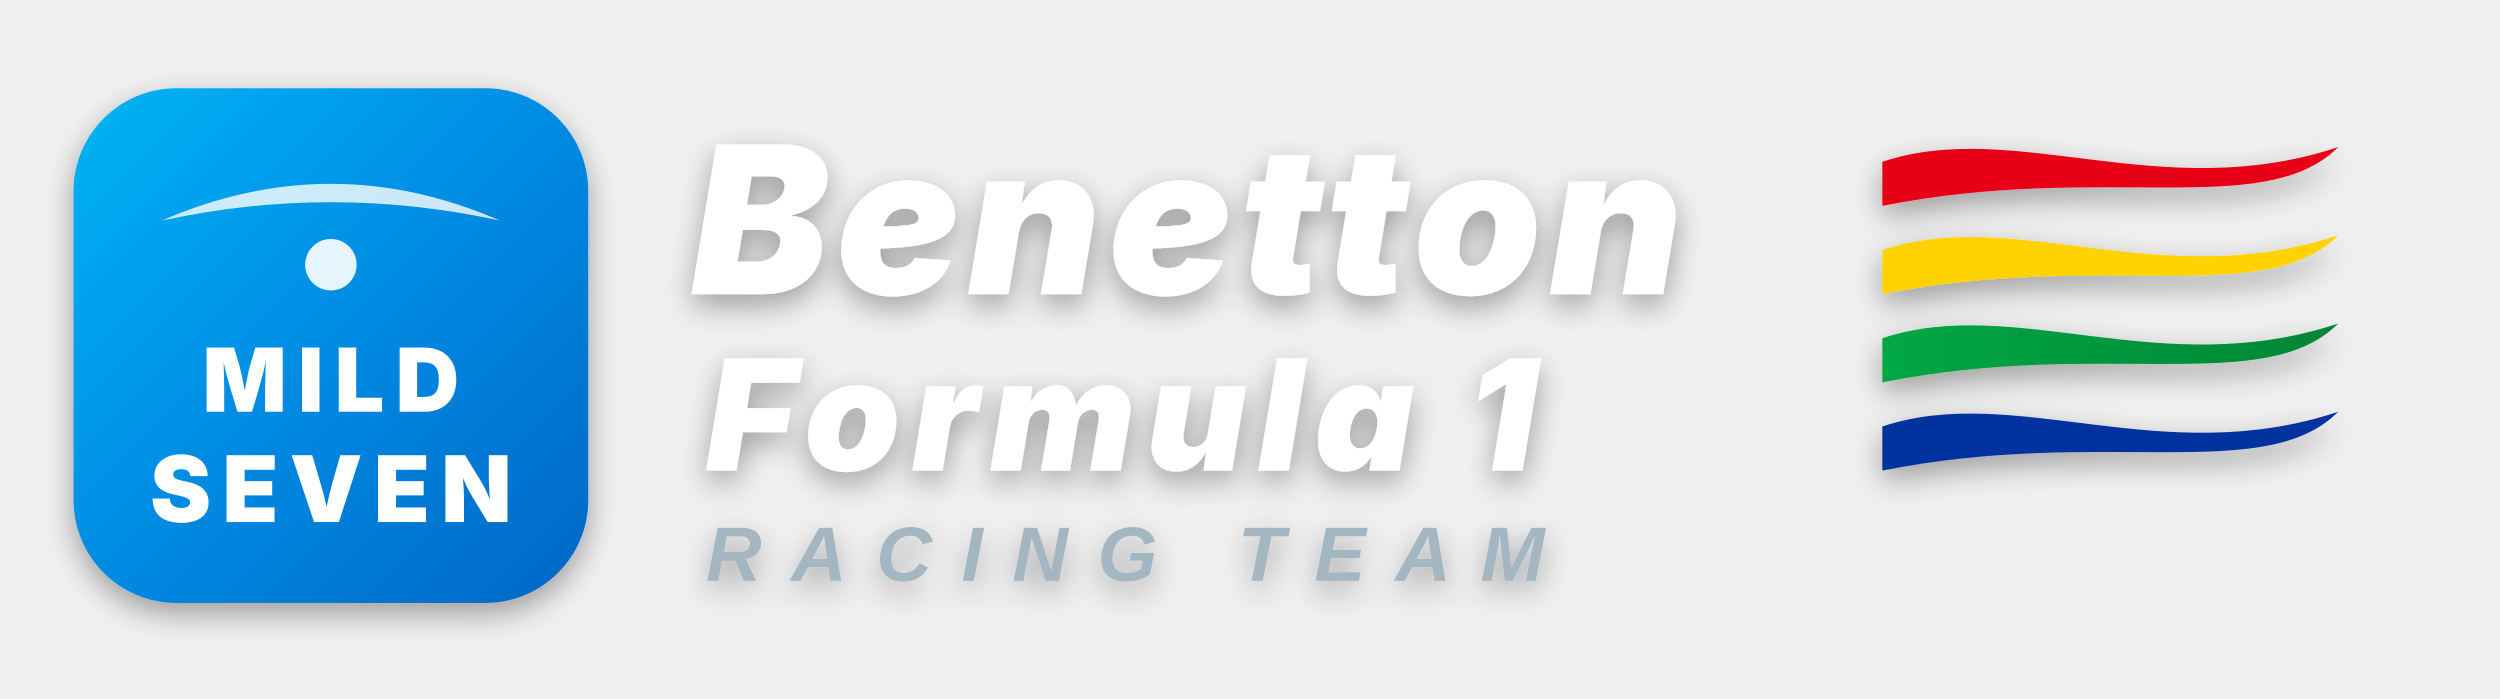
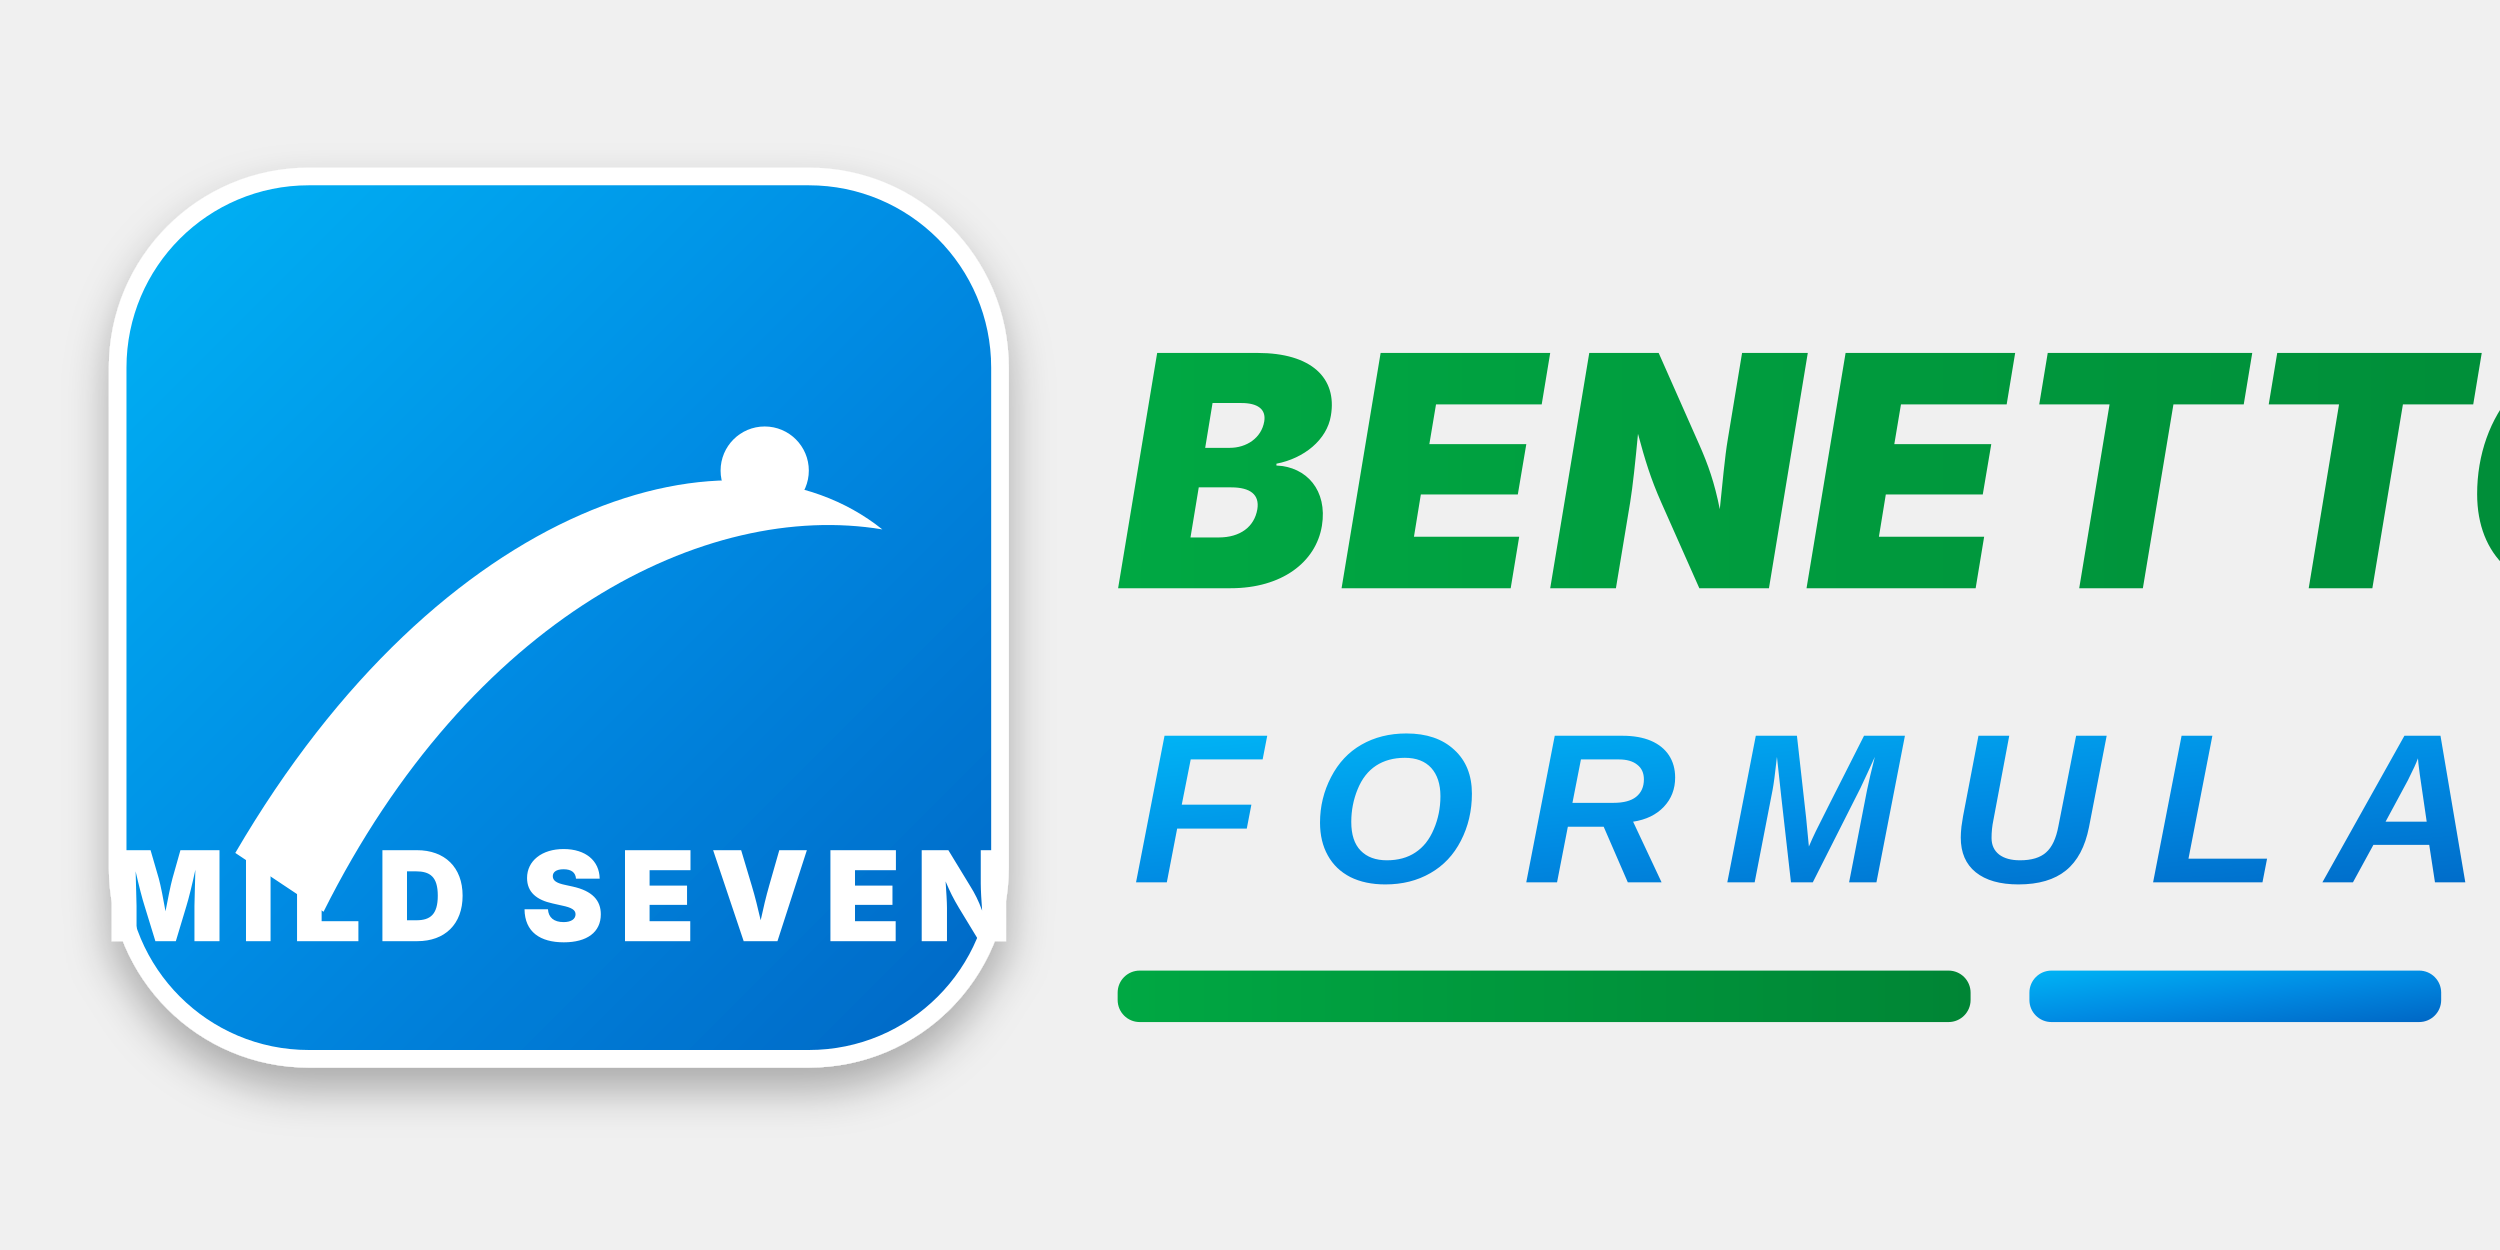
- <svg xmlns="http://www.w3.org/2000/svg" viewBox="0 0 340 95" width="100%" height="100%">
+ <svg xmlns="http://www.w3.org/2000/svg" viewBox="0 0 170 85" width="170" height="85">
  <defs>
-     <linearGradient id="mildSevenBlue" x1="0%" y1="0%" x2="100%" y2="100%">
+     <linearGradient id="msBlue" x1="0%" y1="0%" x2="100%" y2="100%">
      <stop offset="0%" stop-color="#00B4F5" />
      <stop offset="50%" stop-color="#008BE3" />
      <stop offset="100%" stop-color="#0066C4" />
    </linearGradient>
-     <linearGradient id="benettonGreen" x1="0%" y1="0%" x2="100%" y2="0%">
+     <linearGradient id="benGreen" x1="0%" y1="0%" x2="100%" y2="0%">
      <stop offset="0%" stop-color="#00A843" />
      <stop offset="100%" stop-color="#008535" />
    </linearGradient>
-     <filter id="benettonGlow" x="-10%" y="-10%" width="120%" height="120%">
-       <feDropShadow dx="0" dy="1.5" stdDeviation="2" flood-color="#000000" flood-opacity="0.35" />
+     <filter id="msDrop" x="-10%" y="-10%" width="120%" height="120%">
+       <feDropShadow dx="0" dy="1.5" stdDeviation="1.5" flood-color="#000000" flood-opacity="0.3" />
    </filter>
  </defs>
-   <g transform="translate(10, 12)" filter="url(#benettonGlow)">
-     <rect x="0" y="0" width="70" height="70" rx="14" fill="url(#mildSevenBlue)" />
-     <path d="M 12 18 Q 35 8 58 18 Q 35 13 12 18 Z" fill="#FFFFFF" opacity="0.8" />
-     <circle cx="35" cy="24" r="3.5" fill="#FFFFFF" opacity="0.9" />
-     <text x="35" y="44" font-family="'Titillium Web', system-ui, -apple-system, Arial Black, sans-serif" font-size="12" font-weight="900" fill="#FFFFFF" text-anchor="middle" letter-spacing="1.5">MILD</text>
-     <text x="35" y="59" font-family="'Titillium Web', system-ui, -apple-system, Arial Black, sans-serif" font-size="12.5" font-weight="900" fill="#FFFFFF" text-anchor="middle" letter-spacing="1.5">SEVEN</text>
+   <g transform="translate(8, 12)" filter="url(#msDrop)">
+     <rect x="0" y="0" width="60" height="60" rx="13" fill="url(#msBlue)" stroke="#FFFFFF" stroke-width="1.2" />
+     <path d="M 8 46 C 22 22 42 16 52 24 C 40 22 24 30 14 50 Z" fill="#FFFFFF" />
+     <circle cx="44" cy="20" r="3" fill="#FFFFFF" />
+     <text x="30" y="52" font-family="'Titillium Web', system-ui, -apple-system, sans-serif" font-size="8.5" font-weight="900" fill="#FFFFFF" text-anchor="middle" letter-spacing="1">MILD SEVEN</text>
  </g>
-   <g transform="translate(94, 6)" filter="url(#benettonGlow)">
-     <text x="0" y="34" font-family="'Titillium Web', system-ui, -apple-system, 'Segoe UI', Arial Black, sans-serif" font-size="28" font-weight="900" font-style="italic" fill="#FFFFFF" letter-spacing="1">Benetton</text>
-     <text x="2" y="58" font-family="'Titillium Web', system-ui, -apple-system, 'Segoe UI', Arial Black, sans-serif" font-size="21" font-weight="900" font-style="italic" fill="#FFFFFF" letter-spacing="1.5">Formula 1</text>
-     <text x="2" y="73" font-family="'Titillium Web', system-ui, -apple-system, 'Segoe UI', Arial, sans-serif" font-size="10.5" font-weight="800" font-style="italic" fill="#A4B6C2" letter-spacing="4">RACING TEAM</text>
-     <g transform="translate(162, 10)">
-       <path d="M 0 6 C 18 0 38 12 62 4 C 52 14 30 6 0 12 Z" fill="#E80018" />
-       <path d="M 0 18 C 18 12 38 24 62 16 C 52 26 30 18 0 24 Z" fill="#FFD200" />
-       <path d="M 0 30 C 18 24 38 36 62 28 C 52 38 30 30 0 36 Z" fill="url(#benettonGreen)" />
-       <path d="M 0 42 C 18 36 38 48 62 40 C 52 50 30 42 0 48 Z" fill="#0033A0" />
-     </g>
+   <g transform="translate(76, 0)">
+     <text x="0" y="40" font-family="'Titillium Web', system-ui, -apple-system, 'Segoe UI', Arial Black, sans-serif" font-size="22" font-weight="900" font-style="italic" fill="url(#benGreen)" letter-spacing="0.5">BENETTON</text>
+     <text x="1" y="60" font-family="'Titillium Web', system-ui, -apple-system, 'Segoe UI', Arial, sans-serif" font-size="14.5" font-weight="900" font-style="italic" fill="url(#msBlue)" letter-spacing="3.2">FORMULA 1</text>
+     <rect x="0" y="66" width="58" height="3.5" rx="1.5" fill="url(#benGreen)" />
+     <rect x="62" y="66" width="28" height="3.5" rx="1.5" fill="url(#msBlue)" />
  </g>
</svg>
